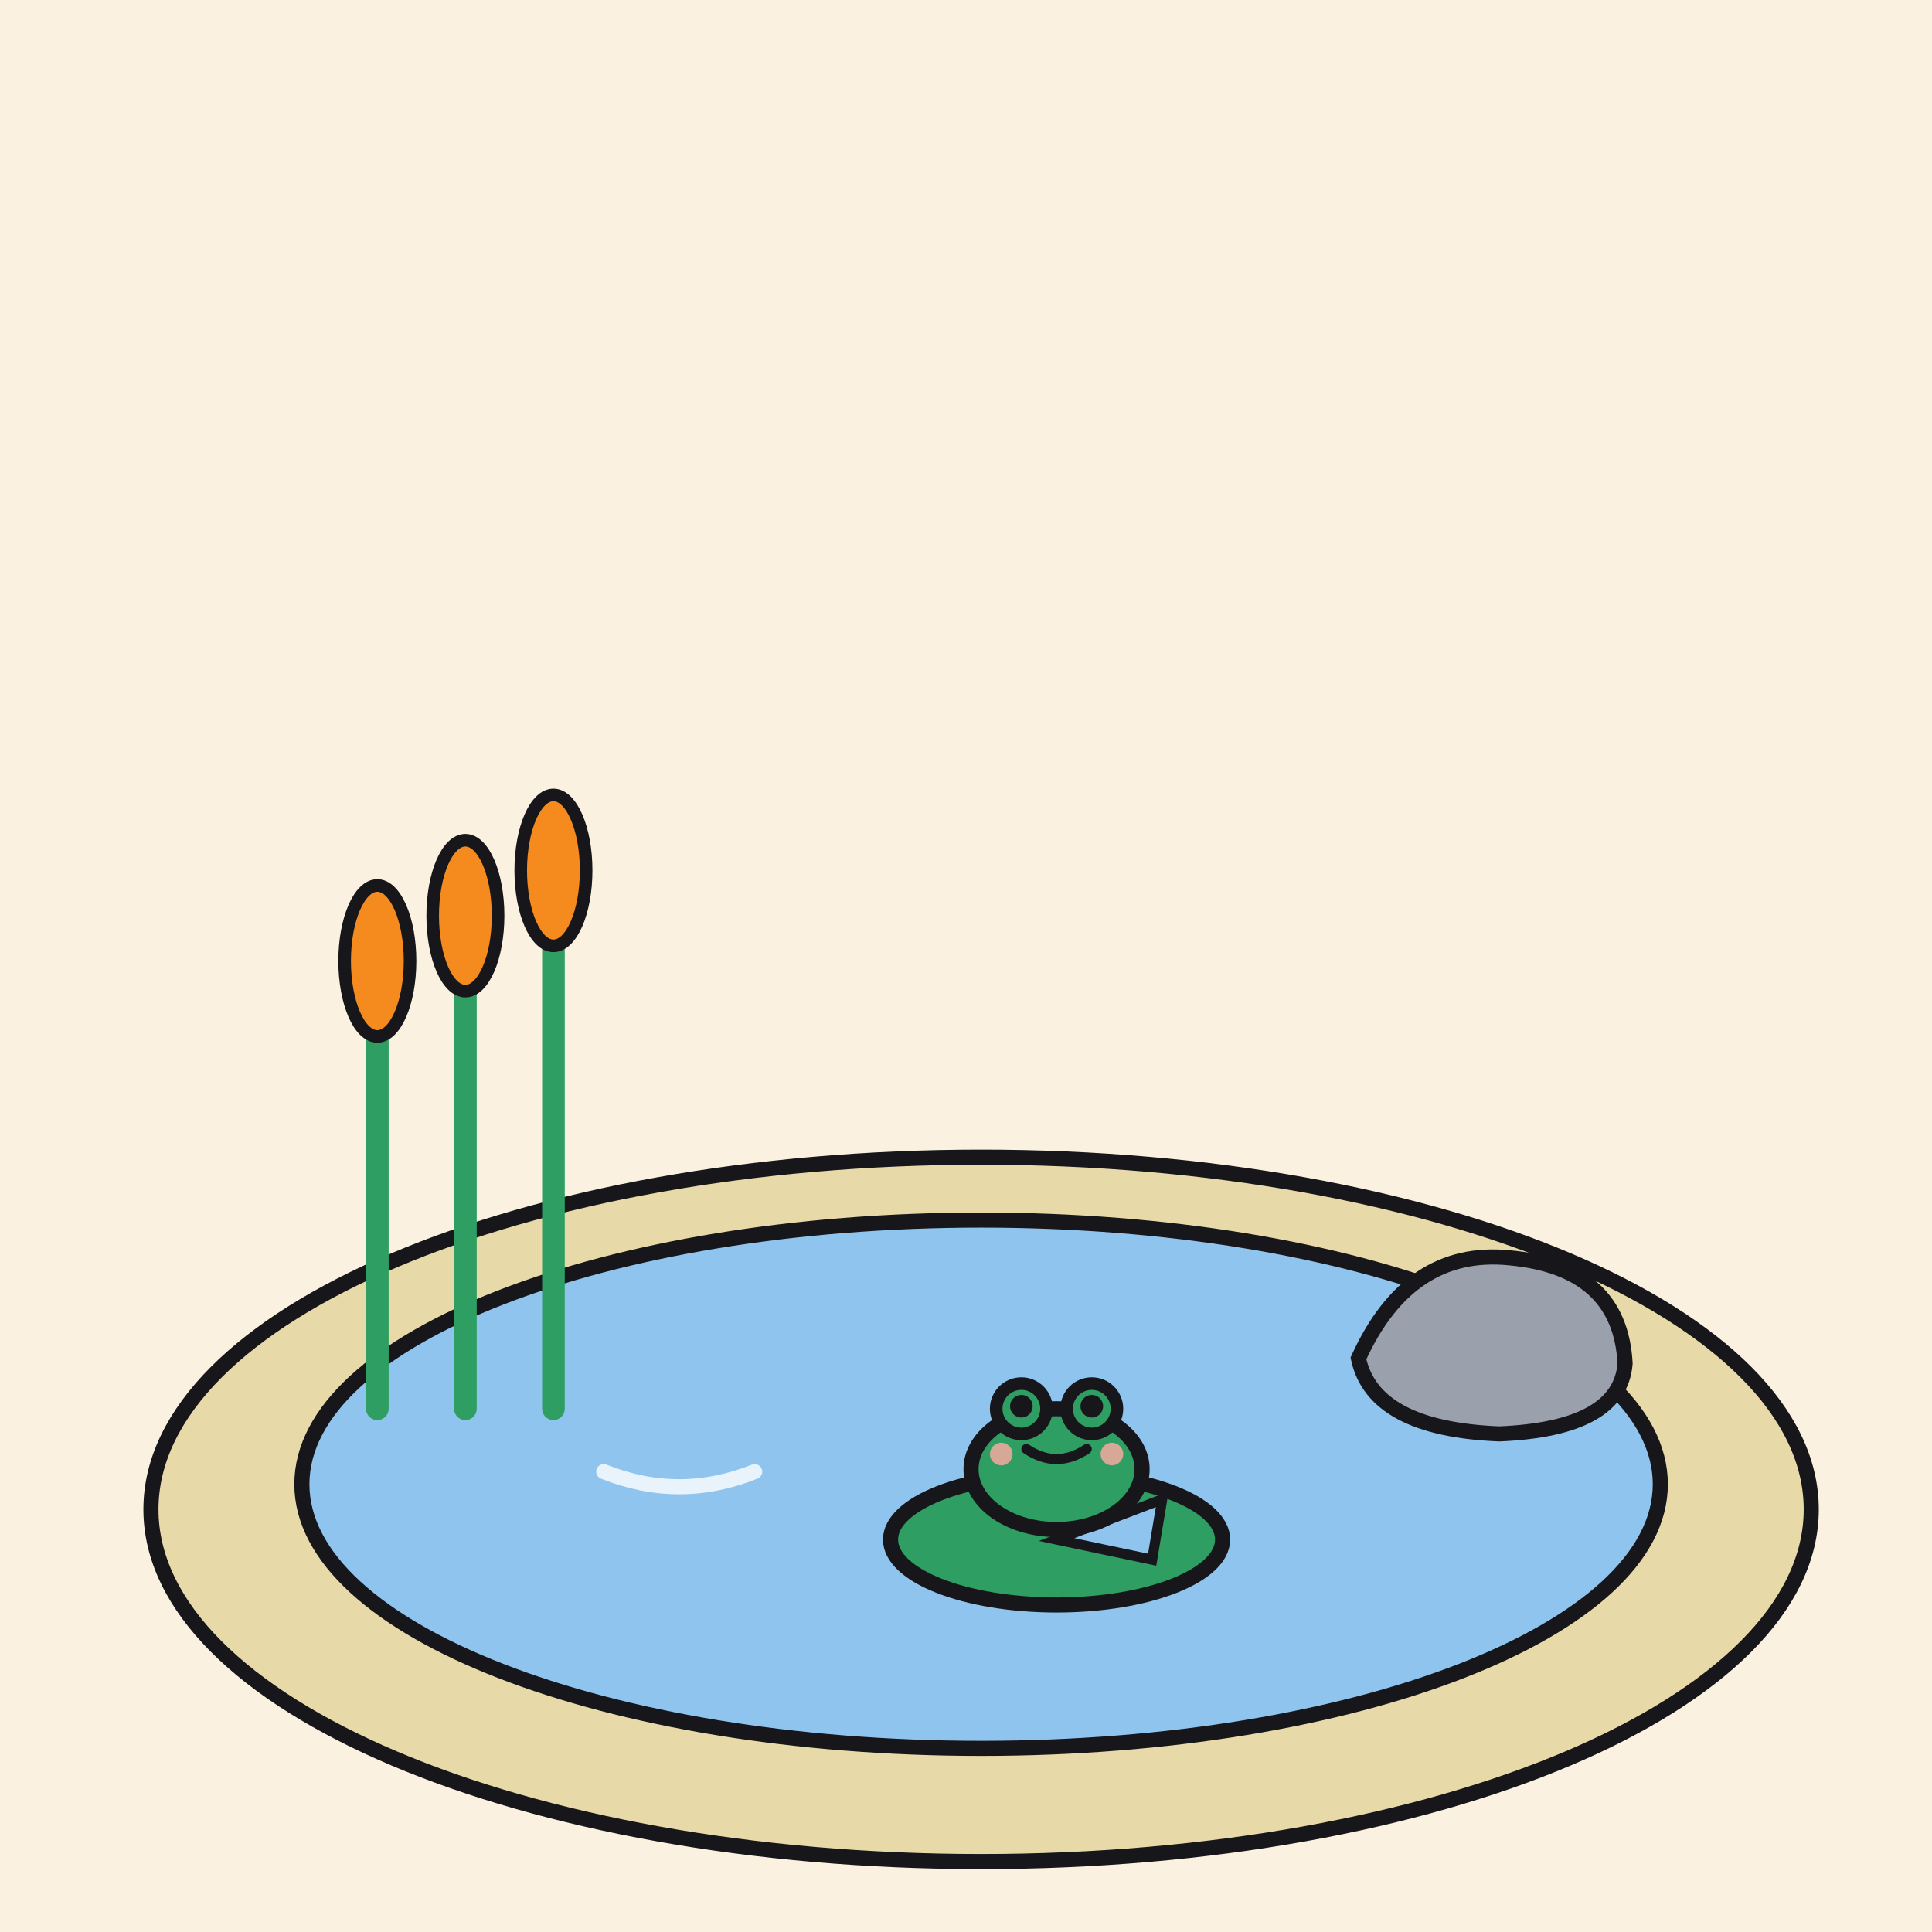
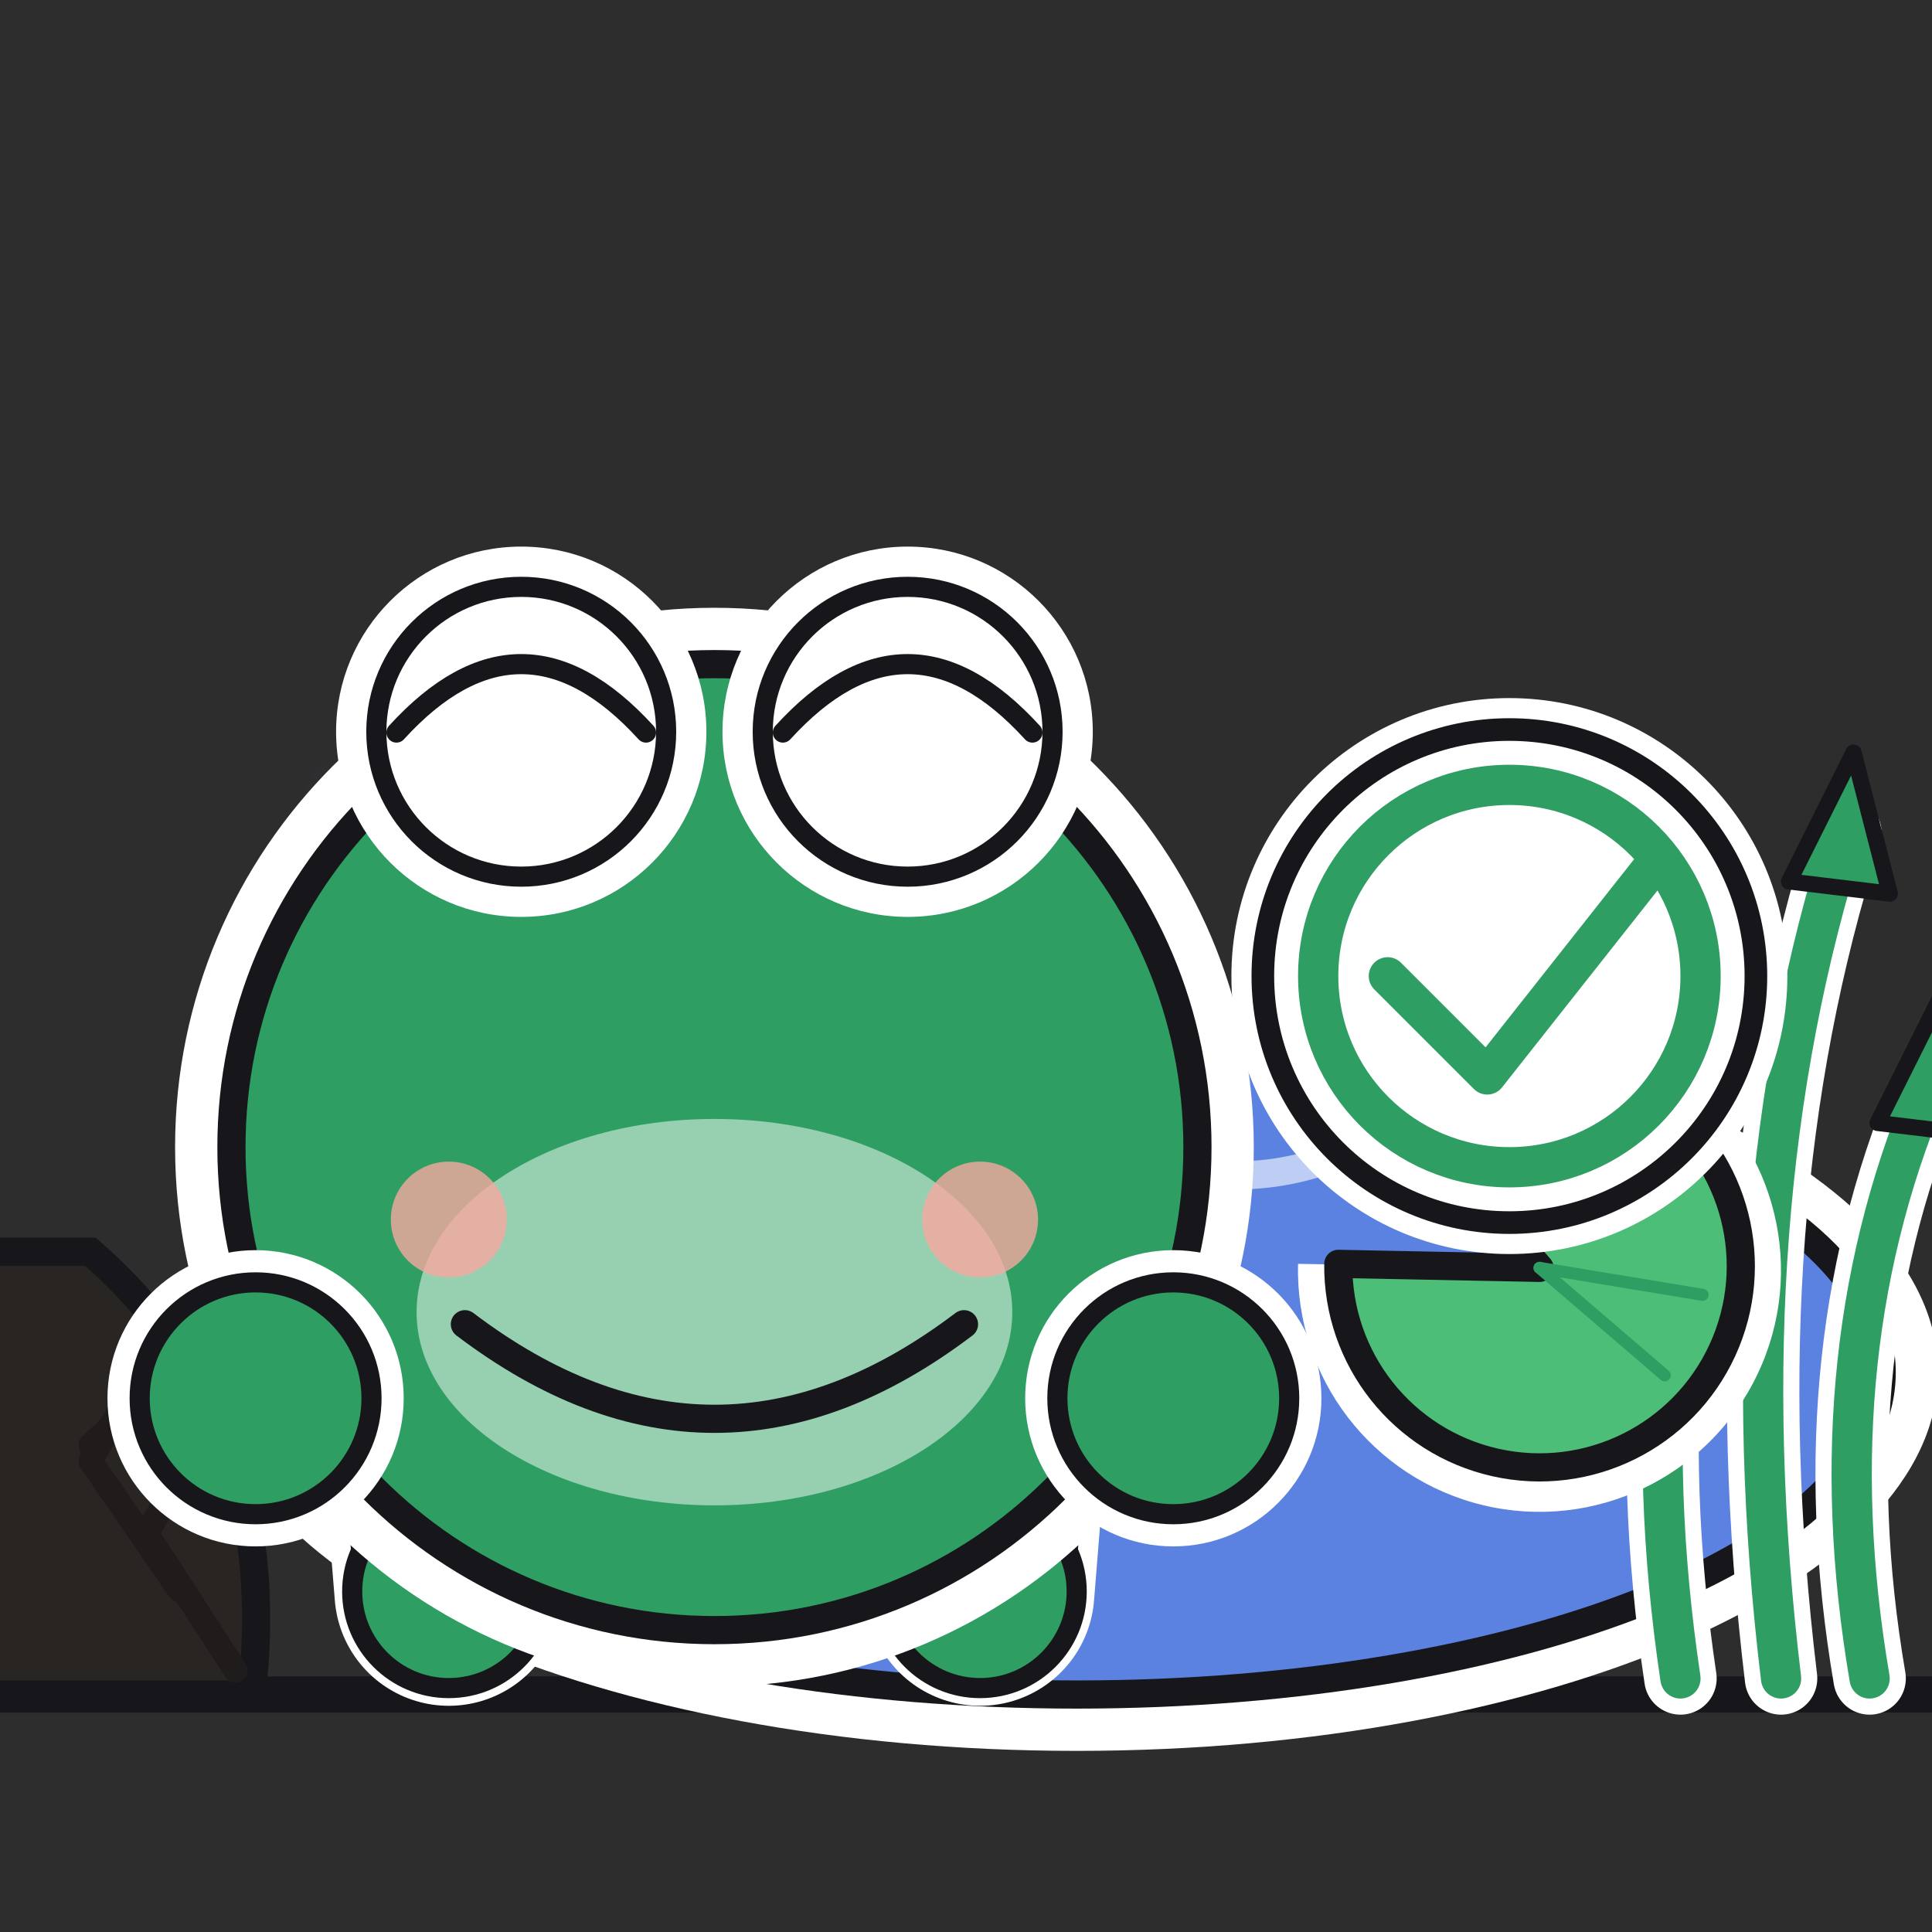
<svg xmlns="http://www.w3.org/2000/svg" viewBox="0 0 768 768" width="768" height="768">
  <rect width="768" height="768" fill="#FAF1E0" />
-   <g id="hiddenInitial">
-     <ellipse cx="390" cy="600" rx="330" ry="140" fill="#E8D9A8" stroke="#17171B" stroke-width="6" />
-     <ellipse cx="390" cy="590" rx="270" ry="105" fill="#8FC4EE" stroke="#17171B" stroke-width="6" />
-     <path d="M240,585 q30,12 60,0 M420,615 q30,12 60,0" stroke="#FFFFFF" stroke-width="6" fill="none" stroke-linecap="round" opacity="0.8" />
+   <g id="agentAction">
+     <g transform="translate(384,384) scale(1.6) translate(-517.5,-481.0)">
+       <rect x="-307" y="-307" width="1382" height="1382" fill="#FAF1E0" />
+       <path d="M-307.2,662.0 L1075.2,662.0" stroke="#17171B" stroke-width="9" stroke-linecap="butt" fill="none" />
+       <path d="M-20,662 Q-28,594 70,552 L300,552 Q348,594 340,662 Z" fill="#C9A063" stroke="#17171B" stroke-width="7" />
+       <path d="M6,648 L34,614 L22,586 L46,556" fill="none" stroke="#6B4423" stroke-width="6" stroke-linecap="round" stroke-linejoin="round" fill-rule="evenodd" />
+       <path d="M-12,600 L14,572 L2,548" fill="none" stroke="#6B4423" stroke-width="6" stroke-linecap="round" stroke-linejoin="round" fill-rule="evenodd" />
+       <path d="M40,632 L18,600" fill="none" stroke="#6B4423" stroke-width="6" stroke-linecap="round" stroke-linejoin="round" fill-rule="evenodd" />
+       <path d="M322,636 L300,604 L316,576" fill="none" stroke="#6B4423" stroke-width="6" stroke-linecap="round" stroke-linejoin="round" fill-rule="evenodd" />
+       <path d="M336,656 L314,622 L330,594" fill="none" stroke="#6B4423" stroke-width="6" stroke-linecap="round" stroke-linejoin="round" fill-rule="evenodd" />
+       <path d="M300,600 L322,580" fill="none" stroke="#6B4423" stroke-width="6" stroke-linecap="round" stroke-linejoin="round" fill-rule="evenodd" />
+       <ellipse cx="545" cy="582" rx="200" ry="80" fill="#5B82E0" stroke="#17171B" stroke-width="7" />
+       <path d="M375,526 q30,-14 60,0 q30,14 60,0 q30,-14 60,0 q30,14 60,0 q30,-14 60,0" fill="none" stroke="#FFFFFF" stroke-width="7" stroke-linecap="round" opacity="0.6" />
+       <path d="M695,658 Q681,564 711,488" fill="none" stroke="#2E9E63" stroke-width="10" stroke-linecap="round" />
+       <path d="M697,500 L713,468 L722,503 Z" fill="#2E9E63" stroke="#17171B" stroke-width="4" stroke-linejoin="round" />
+       <path d="M720,658 Q706,542 736,448" fill="none" stroke="#2E9E63" stroke-width="10" stroke-linecap="round" />
+       <path d="M722,460 L738,428 L747,463 Z" fill="#2E9E63" stroke="#17171B" stroke-width="4" stroke-linejoin="round" />
+       <path d="M742,658 Q728,576 758,508" fill="none" stroke="#2E9E63" stroke-width="10" stroke-linecap="round" />
+       <path d="M744,520 L760,488 L769,523 Z" fill="#2E9E63" stroke="#17171B" stroke-width="4" stroke-linejoin="round" />
+       <path d="M660,556 L610,555 A50,50 0 1 0 627,518 Z" fill="#4CBE77" stroke="#17171B" stroke-width="7" stroke-linejoin="round" />
+       <path d="M660.0,556.0 L691.1,582.7" stroke="#2E9E63" stroke-width="3" stroke-linecap="round" fill="none" />
+       <path d="M660.0,556.0 L700.5,562.7" stroke="#2E9E63" stroke-width="3" stroke-linecap="round" fill="none" />
+       <path d="M455,534 L518,546 A64,64 0 1 0 488,589 Z" fill="#4CBE77" stroke="#17171B" stroke-width="7" stroke-linejoin="round" />
+       <path d="M455.0,534.0 L421.7,493.4" stroke="#2E9E63" stroke-width="3" stroke-linecap="round" fill="none" />
+       <path d="M455.0,534.0 L405.5,516.6" stroke="#2E9E63" stroke-width="3" stroke-linecap="round" fill="none" />
+       <path d="M330,534 L338,501 L346,472 L354,447 L362,427 L370,411 L378,400 L386,393 L394,390 L402,392 L409,398 L417,408 L425,423 L432,442 L440,466 L447,494 L455,526" fill="none" stroke="#FFFFFF" stroke-width="8" stroke-linecap="round" stroke-dasharray="4 16" opacity="0.8" />
+       <g transform="translate(455.0,526.0) scale(1.0,1.0) translate(-455.0,-526.0)">
+         <path d="M383.0,562.0 L389.0,636.4" stroke="#17171B" stroke-width="46.8" stroke-linecap="round" fill="none" />
+         <path d="M383.0,562.0 L389.0,636.4" stroke="#2E9E63" stroke-width="40.8" stroke-linecap="round" fill="none" />
+         <circle cx="389.0" cy="636.4" r="24.0" fill="#2E9E63" stroke="#17171B" stroke-width="5" />
+         <path d="M527.0,562.0 L521.0,636.4" stroke="#17171B" stroke-width="46.8" stroke-linecap="round" fill="none" />
+         <path d="M527.0,562.0 L521.0,636.4" stroke="#2E9E63" stroke-width="40.8" stroke-linecap="round" fill="none" />
+         <circle cx="521.0" cy="636.4" r="24.0" fill="#2E9E63" stroke="#17171B" stroke-width="5" />
+         <circle cx="455.0" cy="526.0" r="120.0" fill="#2E9E63" stroke="#17171B" stroke-width="7" />
+         <ellipse cx="455" cy="567" rx="74" ry="48" fill="#FFFFFF" opacity="0.5" />
+         <circle cx="341.0" cy="588.4" r="28.8" fill="#2E9E63" stroke="#17171B" stroke-width="5" />
+         <circle cx="569.0" cy="588.4" r="28.8" fill="#2E9E63" stroke="#17171B" stroke-width="5" />
+         <circle cx="407.0" cy="422.8" r="36.0" fill="#FFFFFF" stroke="#17171B" stroke-width="5" />
+         <path d="M376,423 Q407,389 438,423" fill="none" stroke="#17171B" stroke-width="5" stroke-linecap="round" opacity="1.0" />
+         <circle cx="503.0" cy="422.8" r="36.0" fill="#FFFFFF" stroke="#17171B" stroke-width="5" />
+         <path d="M472,423 Q503,389 534,423" fill="none" stroke="#17171B" stroke-width="5" stroke-linecap="round" opacity="1.0" />
+         <path d="M417,575 Q455,580 493,575" fill="none" stroke="#17171B" stroke-width="6" stroke-linecap="round" opacity="0.0" />
+         <path d="M393,570 Q455,617 517,570" fill="none" stroke="#17171B" stroke-width="7" stroke-linecap="round" opacity="1.0" />
+         <circle cx="389.0" cy="544.0" r="14.4" fill="#F6A9A0" stroke="none" stroke-width="0" opacity="0.8" />
+         <circle cx="521.0" cy="544.0" r="14.4" fill="#F6A9A0" stroke="none" stroke-width="0" opacity="0.8" />
+       </g>
+     </g>
  </g>
-   <g id="revealCue">
-     <g transform="rotate(-1.2246467991473533e-15 150 560)">
-       <path d="M150.0,560.0 L150.0,400.0" stroke="#2E9E63" stroke-width="9" stroke-linecap="round" fill="none" />
-       <ellipse cx="150" cy="382" rx="13" ry="30" fill="#F58A1F" stroke="#17171B" stroke-width="5" />
+   <g id="patientImpact">
+     <rect x="0" y="0" width="768" height="768" fill="#17171B" opacity="0.9" />
+     <g transform="translate(384,384) scale(1.6) translate(-517.5,-481.0)">
+       <ellipse cx="545" cy="582" rx="214" ry="94" fill="#FFFFFF" />
+       <ellipse cx="545" cy="582" rx="200" ry="80" fill="#5B82E0" stroke="#17171B" stroke-width="7" />
+       <path d="M375,526 q30,-14 60,0 q30,14 60,0 q30,-14 60,0 q30,14 60,0 q30,-14 60,0" fill="none" stroke="#FFFFFF" stroke-width="7" stroke-linecap="round" opacity="0.6" />
+       <path d="M695,658 Q681,564 711,488" fill="none" stroke="#FFFFFF" stroke-width="18" stroke-linecap="round" />
+       <path d="M695,658 Q681,564 711,488" fill="none" stroke="#2E9E63" stroke-width="10" stroke-linecap="round" />
+       <path d="M697,500 L713,468 L722,503 Z" fill="#2E9E63" stroke="#17171B" stroke-width="4" stroke-linejoin="round" />
+       <path d="M720,658 Q706,542 736,448" fill="none" stroke="#FFFFFF" stroke-width="18" stroke-linecap="round" />
+       <path d="M720,658 Q706,542 736,448" fill="none" stroke="#2E9E63" stroke-width="10" stroke-linecap="round" />
+       <path d="M722,460 L738,428 L747,463 Z" fill="#2E9E63" stroke="#17171B" stroke-width="4" stroke-linejoin="round" />
+       <path d="M742,658 Q728,576 758,508" fill="none" stroke="#FFFFFF" stroke-width="18" stroke-linecap="round" />
+       <path d="M742,658 Q728,576 758,508" fill="none" stroke="#2E9E63" stroke-width="10" stroke-linecap="round" />
+       <path d="M744,520 L760,488 L769,523 Z" fill="#2E9E63" stroke="#17171B" stroke-width="4" stroke-linejoin="round" />
+       <path d="M660,556 L600,555 A60,60 0 1 0 621,511 Z" fill="#FFFFFF" />
+       <path d="M660,556 L610,555 A50,50 0 1 0 627,518 Z" fill="#4CBE77" stroke="#17171B" stroke-width="7" stroke-linejoin="round" />
+       <path d="M660.0,556.0 L691.1,582.7" stroke="#2E9E63" stroke-width="3" stroke-linecap="round" fill="none" />
+       <path d="M660.0,556.0 L700.5,562.7" stroke="#2E9E63" stroke-width="3" stroke-linecap="round" fill="none" />
+       <path d="M455,534 L528,548 A74,74 0 1 0 493,597 Z" fill="#FFFFFF" />
+       <path d="M455,534 L518,546 A64,64 0 1 0 488,589 Z" fill="#4CBE77" stroke="#17171B" stroke-width="7" stroke-linejoin="round" />
+       <path d="M455.0,534.0 L421.7,493.4" stroke="#2E9E63" stroke-width="3" stroke-linecap="round" fill="none" />
+       <path d="M455.0,534.0 L405.5,516.6" stroke="#2E9E63" stroke-width="3" stroke-linecap="round" fill="none" />
+       <g transform="translate(455.0,526.0) scale(1.0,1.0) translate(-455.0,-526.0)">
+         <path d="M383.0,562.0 L389.0,636.4" stroke="#FFFFFF" stroke-width="56.8" stroke-linecap="round" fill="none" />
+         <path d="M383.0,562.0 L389.0,636.4" stroke="#17171B" stroke-width="46.8" stroke-linecap="round" fill="none" />
+         <path d="M383.0,562.0 L389.0,636.4" stroke="#2E9E63" stroke-width="40.8" stroke-linecap="round" fill="none" />
+         <circle cx="389.0" cy="636.4" r="24.0" fill="#2E9E63" stroke="#17171B" stroke-width="5" />
+         <path d="M527.0,562.0 L521.0,636.4" stroke="#FFFFFF" stroke-width="56.8" stroke-linecap="round" fill="none" />
+         <path d="M527.0,562.0 L521.0,636.4" stroke="#17171B" stroke-width="46.8" stroke-linecap="round" fill="none" />
+         <path d="M527.0,562.0 L521.0,636.4" stroke="#2E9E63" stroke-width="40.8" stroke-linecap="round" fill="none" />
+         <circle cx="521.0" cy="636.4" r="24.0" fill="#2E9E63" stroke="#17171B" stroke-width="5" />
+         <circle cx="455.0" cy="526.0" r="134.0" fill="#FFFFFF" stroke="#17171B" stroke-width="0" />
+         <circle cx="455.0" cy="526.0" r="120.0" fill="#2E9E63" stroke="#17171B" stroke-width="7" />
+         <ellipse cx="455" cy="567" rx="74" ry="48" fill="#FFFFFF" opacity="0.5" />
+         <circle cx="341.0" cy="588.4" r="36.8" fill="#FFFFFF" stroke="#17171B" stroke-width="0" />
+         <circle cx="341.0" cy="588.4" r="28.8" fill="#2E9E63" stroke="#17171B" stroke-width="5" />
+         <circle cx="569.0" cy="588.4" r="36.8" fill="#FFFFFF" stroke="#17171B" stroke-width="0" />
+         <circle cx="569.0" cy="588.4" r="28.8" fill="#2E9E63" stroke="#17171B" stroke-width="5" />
+         <circle cx="407.0" cy="422.8" r="46.0" fill="#FFFFFF" stroke="#17171B" stroke-width="0" />
+         <circle cx="407.0" cy="422.8" r="36.0" fill="#FFFFFF" stroke="#17171B" stroke-width="5" />
+         <path d="M376,423 Q407,389 438,423" fill="none" stroke="#17171B" stroke-width="5" stroke-linecap="round" opacity="1.0" />
+         <circle cx="503.0" cy="422.8" r="46.0" fill="#FFFFFF" stroke="#17171B" stroke-width="0" />
+         <circle cx="503.0" cy="422.8" r="36.0" fill="#FFFFFF" stroke="#17171B" stroke-width="5" />
+         <path d="M472,423 Q503,389 534,423" fill="none" stroke="#17171B" stroke-width="5" stroke-linecap="round" opacity="1.0" />
+         <path d="M417,575 Q455,580 493,575" fill="none" stroke="#17171B" stroke-width="6" stroke-linecap="round" opacity="0.0" />
+         <path d="M393,570 Q455,617 517,570" fill="none" stroke="#17171B" stroke-width="7" stroke-linecap="round" opacity="1.0" />
+         <circle cx="389.0" cy="544.0" r="14.4" fill="#F6A9A0" stroke="none" stroke-width="0" opacity="0.8" />
+         <circle cx="521.0" cy="544.0" r="14.4" fill="#F6A9A0" stroke="none" stroke-width="0" opacity="0.8" />
+       </g>
    </g>
-     <g transform="rotate(1.2246467991473533e-15 185 560)">
-       <path d="M185.0,560.0 L185.0,382.0" stroke="#2E9E63" stroke-width="9" stroke-linecap="round" fill="none" />
-       <ellipse cx="185" cy="364" rx="13" ry="30" fill="#F58A1F" stroke="#17171B" stroke-width="5" />
+     <g opacity="1.0" transform="translate(600.0,388.0) scale(1.0) translate(-600.0,-388.0)">
+       <circle cx="600.0" cy="388.0" r="98.0" fill="none" stroke="#FFFFFF" stroke-width="25" />
+       <circle cx="600.0" cy="388.0" r="98.0" fill="#FFFFFF" stroke="#17171B" stroke-width="9" />
+       <circle cx="600.0" cy="388.0" r="76.0" fill="none" stroke="#2E9E63" stroke-width="16" />
+       <path d="M551.6,388.0 L591.2,427.6 L657.2,344.0" fill="none" stroke="#2E9E63" stroke-width="15" stroke-linecap="round" stroke-linejoin="round" />
    </g>
-     <g transform="rotate(-1.2246467991473533e-15 220 560)">
-       <path d="M220.0,560.0 L220.0,364.0" stroke="#2E9E63" stroke-width="9" stroke-linecap="round" fill="none" />
-       <ellipse cx="220" cy="346" rx="13" ry="30" fill="#F58A1F" stroke="#17171B" stroke-width="5" />
-     </g>
-     <path d="M540,540 q20,-44 60,-40 q44,4 46,42 q-2,26 -50,28 q-50,-2 -56,-30 z" fill="#9AA0AC" stroke="#17171B" stroke-width="6" />
-     <ellipse cx="420" cy="612" rx="66" ry="26" fill="#2E9E63" stroke="#17171B" stroke-width="6" />
-     <path d="M420,612 L462,596 L458,620 Z" fill="#8FC4EE" stroke="#17171B" stroke-width="4" />
  </g>
-   <g id="contrastConfirmed">
-     <ellipse cx="420.0" cy="584.0" rx="34" ry="24" fill="#2E9E63" stroke="#17171B" stroke-width="6" />
-     <circle cx="406.0" cy="560.0" r="10" fill="#2E9E63" stroke="#17171B" stroke-width="5" />
-     <circle cx="406.0" cy="559.0" r="4.5" fill="#17171B" stroke="none" stroke-width="0" />
-     <circle cx="434.0" cy="560.0" r="10" fill="#2E9E63" stroke="#17171B" stroke-width="5" />
-     <circle cx="434.0" cy="559.0" r="4.5" fill="#17171B" stroke="none" stroke-width="0" />
-     <path d="M408.0,576.0 q12,8 24,0" stroke="#17171B" stroke-width="4" fill="none" stroke-linecap="round" />
-     <circle cx="398.0" cy="578.0" r="4.5" fill="#F6A9A0" stroke="none" stroke-width="0" opacity="0.85" />
-     <circle cx="442.0" cy="578.0" r="4.5" fill="#F6A9A0" stroke="none" stroke-width="0" opacity="0.85" />
-     <ellipse cx="420" cy="620" rx="90" ry="29" fill="none" stroke="#FFFFFF" stroke-width="6" opacity="0.00" />
-   </g>
+   <g id="resultState" />
</svg>
